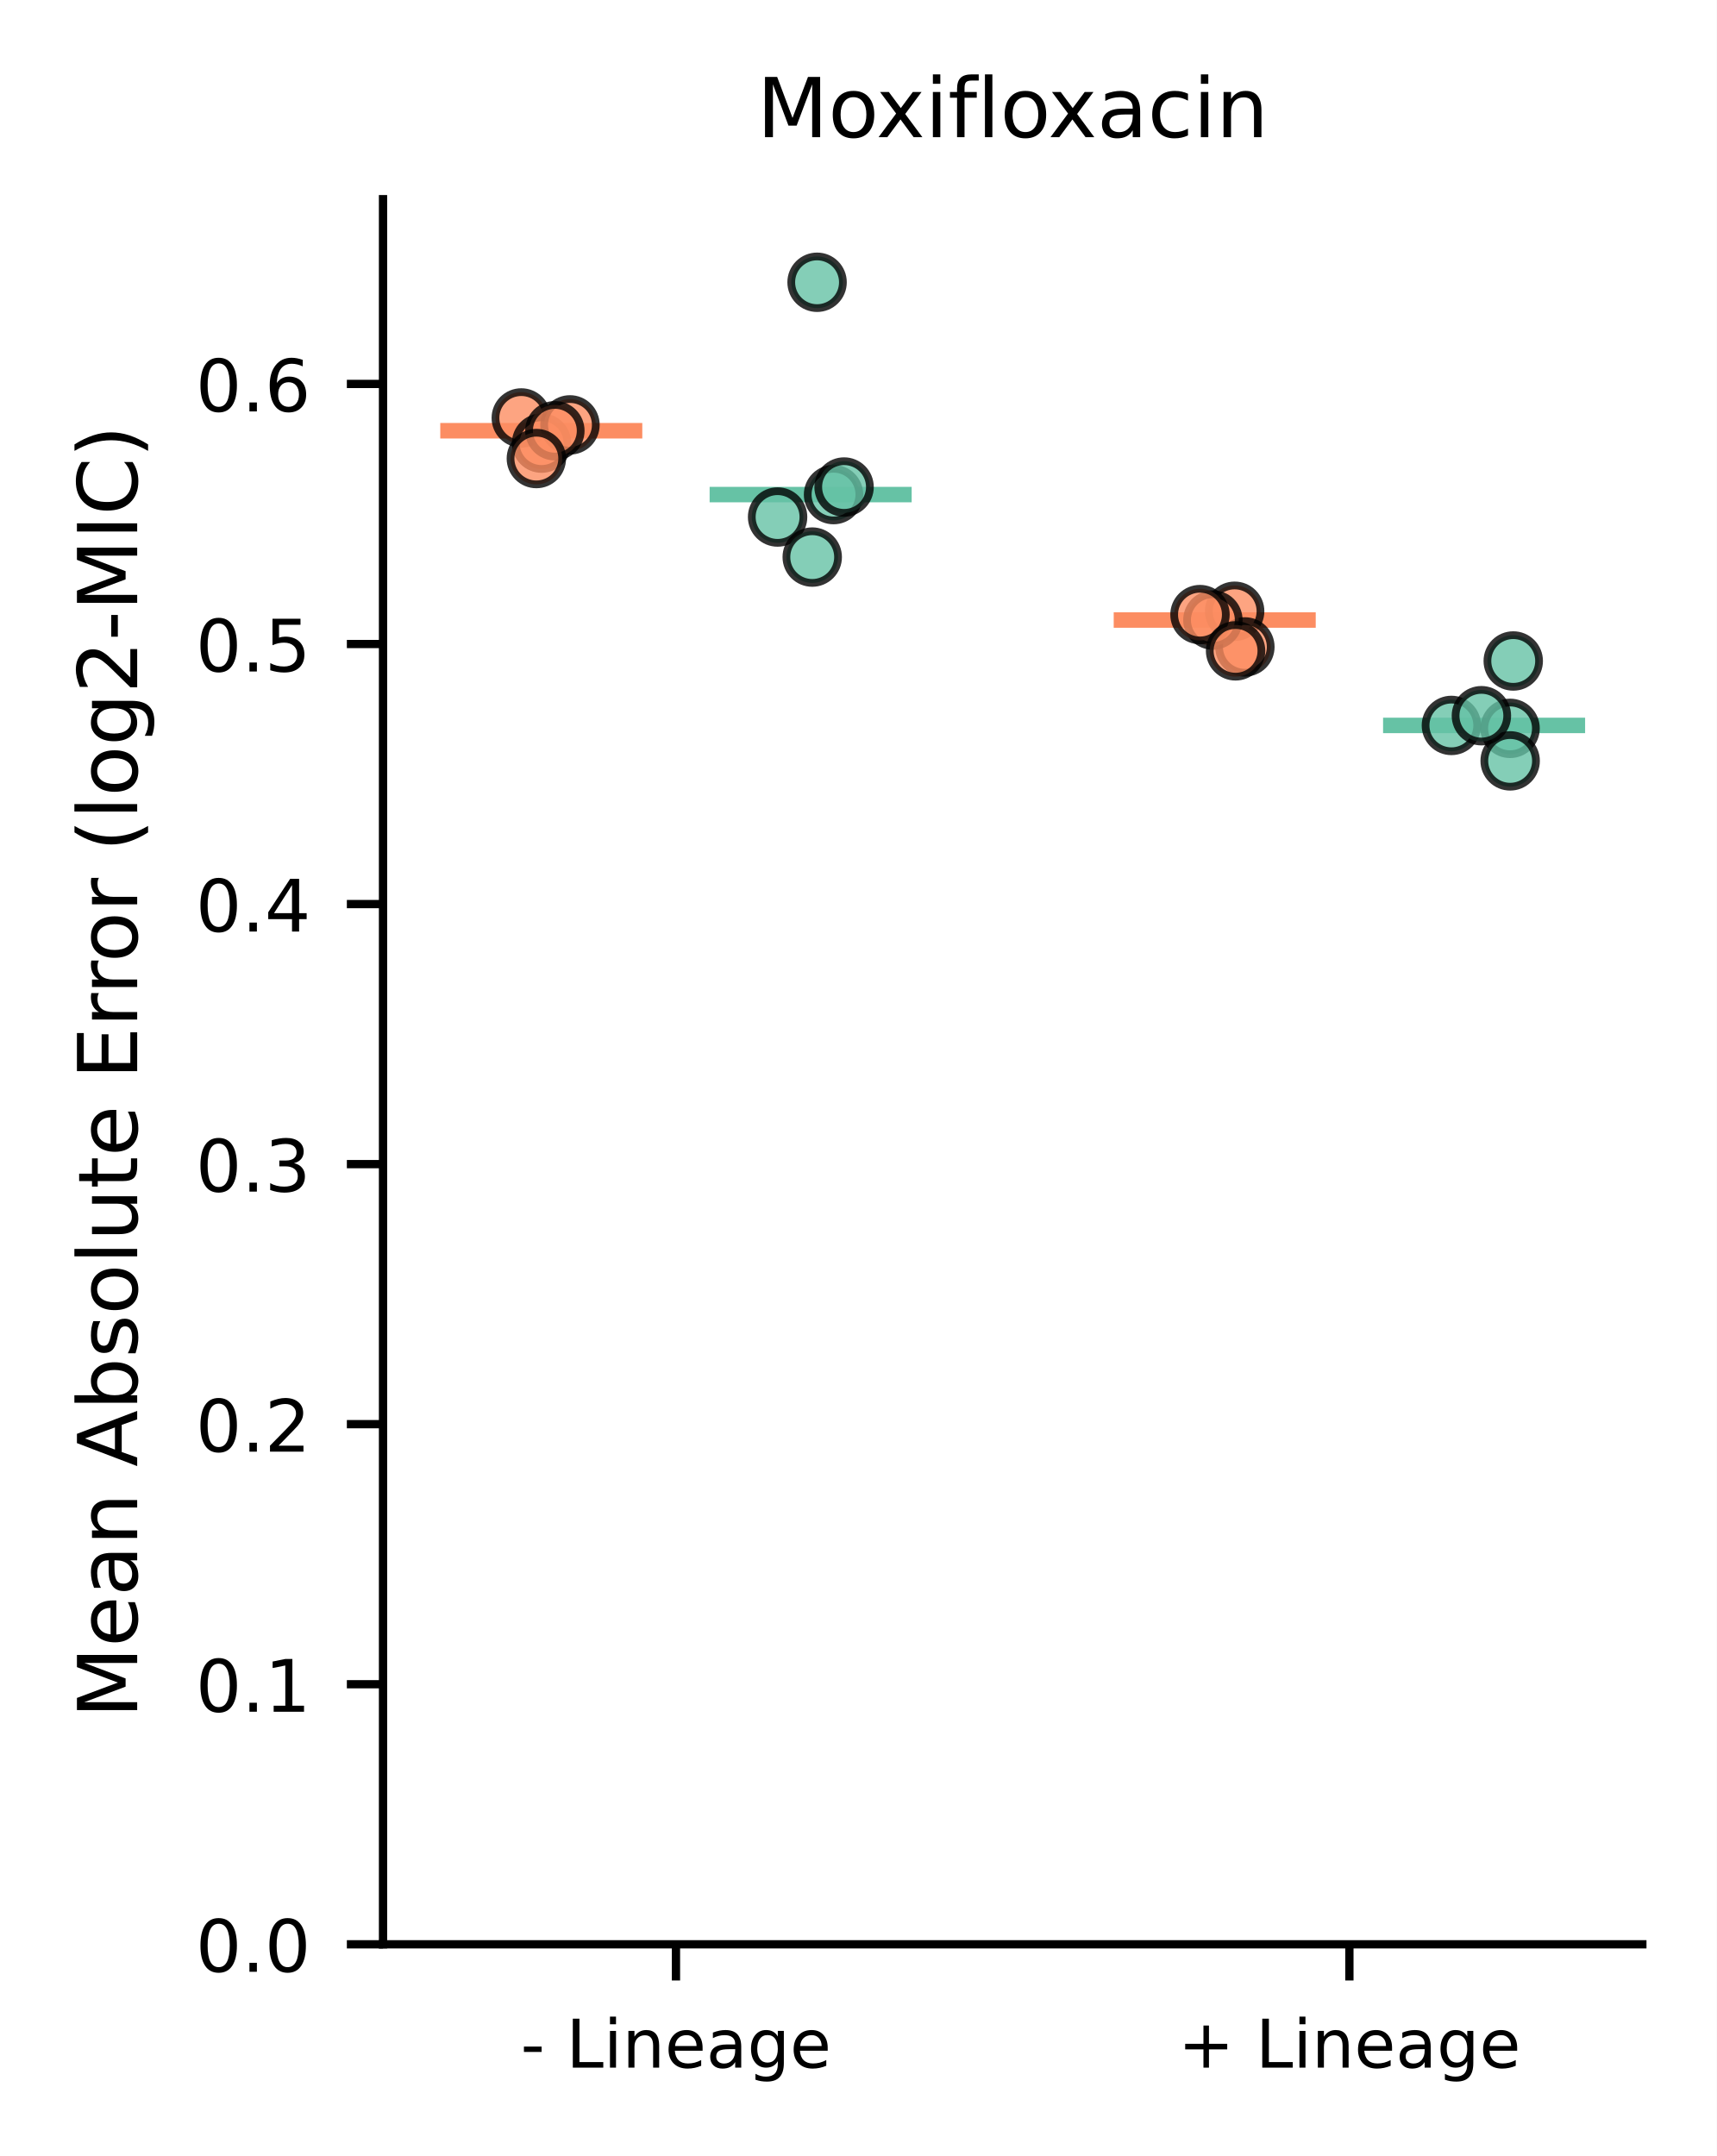
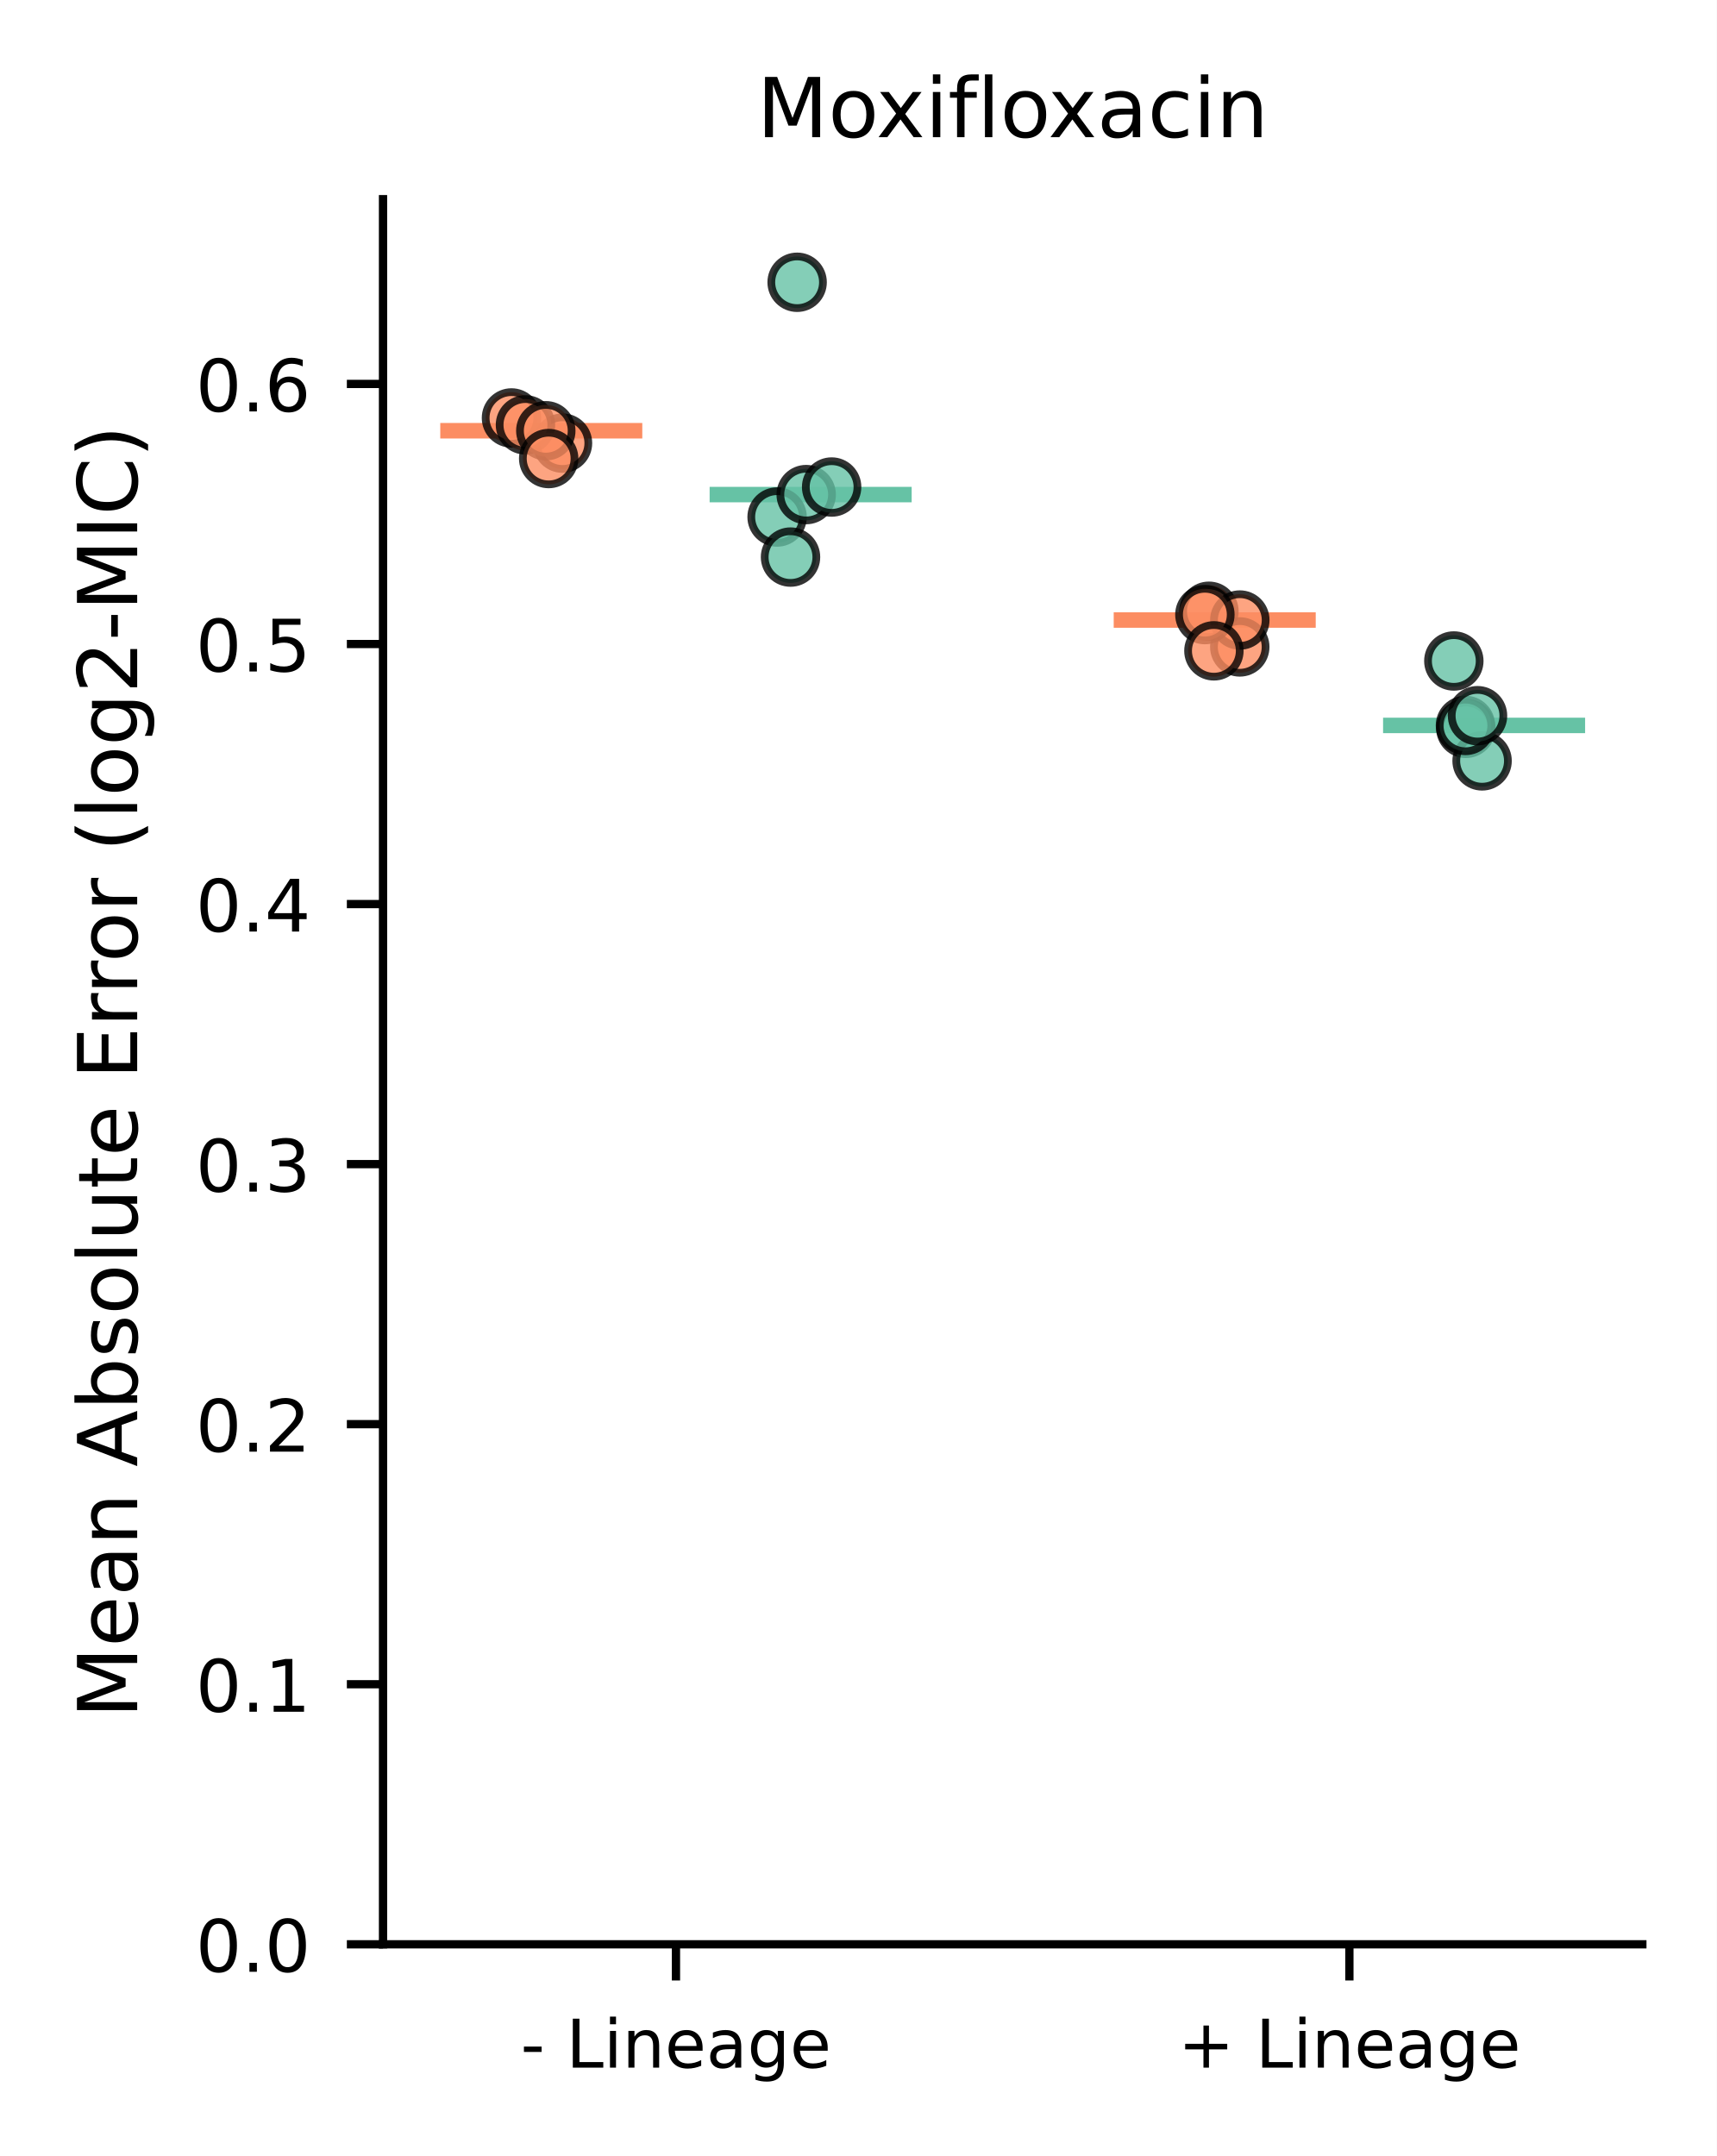
<svg xmlns="http://www.w3.org/2000/svg" xmlns:xlink="http://www.w3.org/1999/xlink" width="166.175pt" height="208.69pt" viewBox="0 0 166.175 208.69" version="1.1">
  <defs>
    <style type="text/css">*{stroke-linejoin: round; stroke-linecap: butt}</style>
  </defs>
  <g id="figure_1">
    <g id="patch_1">
      <path d="M 0 208.69  L 166.175 208.69  L 166.175 0  L 0 0  z " style="fill: #ffffff" />
    </g>
    <g id="axes_1">
      <g id="patch_2">
        <path d="M 37.075 188.199  L 158.975 188.199  L 158.975 19.279  L 37.075 19.279  z " style="fill: #ffffff" />
      </g>
      <g id="LineCollection_1">
-         <path d="M 42.616 41.694  L 62.172 41.694  " clip-path="url(#p8d56a39531)" style="fill: none; stroke: #fc8d62; stroke-width: 1.5" />
+         <path d="M 42.616 41.694  L 62.172 41.694  " clip-path="url(#p9f2af07607)" style="fill: none; stroke: #fc8d62; stroke-width: 1.5" />
      </g>
      <g id="LineCollection_2">
-         <path d="M 68.69 47.874  L 88.247 47.874  " clip-path="url(#p8d56a39531)" style="fill: none; stroke: #66c2a5; stroke-width: 1.5" />
+         <path d="M 68.69 47.874  L 88.247 47.874  " clip-path="url(#p9f2af07607)" style="fill: none; stroke: #66c2a5; stroke-width: 1.5" />
      </g>
      <g id="LineCollection_3">
-         <path d="M 107.803 60.017  L 127.359 60.017  " clip-path="url(#p8d56a39531)" style="fill: none; stroke: #fc8d62; stroke-width: 1.5" />
+         <path d="M 107.803 60.017  L 127.359 60.017  " clip-path="url(#p9f2af07607)" style="fill: none; stroke: #fc8d62; stroke-width: 1.5" />
      </g>
      <g id="LineCollection_4">
-         <path d="M 133.878 70.218  L 153.434 70.218  " clip-path="url(#p8d56a39531)" style="fill: none; stroke: #66c2a5; stroke-width: 1.5" />
+         <path d="M 133.878 70.218  L 153.434 70.218  " clip-path="url(#p9f2af07607)" style="fill: none; stroke: #66c2a5; stroke-width: 1.5" />
      </g>
      <g id="PathCollection_1">
        <defs>
-           <path id="C0_0_6cc8efa855" d="M 0 2.5  C 0.663 2.5 1.299 2.237 1.768 1.768  C 2.237 1.299 2.5 0.663 2.5 -0  C 2.5 -0.663 2.237 -1.299 1.768 -1.768  C 1.299 -2.237 0.663 -2.5 0 -2.5  C -0.663 -2.5 -1.299 -2.237 -1.768 -1.768  C -2.237 -1.299 -2.5 -0.663 -2.5 0  C -2.5 0.663 -2.237 1.299 -1.768 1.768  C -1.299 2.237 -0.663 2.5 0 2.5  z " />
+           <path id="C0_0_9cc6706399" d="M 0 2.5  C 0.663 2.5 1.299 2.237 1.768 1.768  C 2.237 1.299 2.5 0.663 2.5 -0  C 2.5 -0.663 2.237 -1.299 1.768 -1.768  C 1.299 -2.237 0.663 -2.5 0 -2.5  C -0.663 -2.5 -1.299 -2.237 -1.768 -1.768  C -2.237 -1.299 -2.5 -0.663 -2.5 0  C -2.5 0.663 -2.237 1.299 -1.768 1.768  C -1.299 2.237 -0.663 2.5 0 2.5  z " />
        </defs>
-         <g clip-path="url(#p8d56a39531)">
-           <use xlink:href="#C0_0_6cc8efa855" x="50.46" y="40.456" style="fill: #fc8d62; fill-opacity: 0.8; stroke: #000000; stroke-opacity: 0.8; stroke-width: 0.75" />
-         </g>
-         <g clip-path="url(#p8d56a39531)">
-           <use xlink:href="#C0_0_6cc8efa855" x="52.424" y="42.893" style="fill: #fc8d62; fill-opacity: 0.8; stroke: #000000; stroke-opacity: 0.8; stroke-width: 0.75" />
-         </g>
-         <g clip-path="url(#p8d56a39531)">
-           <use xlink:href="#C0_0_6cc8efa855" x="55.171" y="41.127" style="fill: #fc8d62; fill-opacity: 0.8; stroke: #000000; stroke-opacity: 0.8; stroke-width: 0.75" />
-         </g>
-         <g clip-path="url(#p8d56a39531)">
-           <use xlink:href="#C0_0_6cc8efa855" x="53.709" y="41.694" style="fill: #fc8d62; fill-opacity: 0.8; stroke: #000000; stroke-opacity: 0.8; stroke-width: 0.75" />
-         </g>
-         <g clip-path="url(#p8d56a39531)">
-           <use xlink:href="#C0_0_6cc8efa855" x="51.918" y="44.385" style="fill: #fc8d62; fill-opacity: 0.8; stroke: #000000; stroke-opacity: 0.8; stroke-width: 0.75" />
+         <g clip-path="url(#p9f2af07607)">
+           <use xlink:href="#C0_0_9cc6706399" x="49.509" y="40.456" style="fill: #fc8d62; fill-opacity: 0.8; stroke: #000000; stroke-opacity: 0.8; stroke-width: 0.75" />
+         </g>
+         <g clip-path="url(#p9f2af07607)">
+           <use xlink:href="#C0_0_9cc6706399" x="54.449" y="42.893" style="fill: #fc8d62; fill-opacity: 0.8; stroke: #000000; stroke-opacity: 0.8; stroke-width: 0.75" />
+         </g>
+         <g clip-path="url(#p9f2af07607)">
+           <use xlink:href="#C0_0_9cc6706399" x="50.863" y="41.127" style="fill: #fc8d62; fill-opacity: 0.8; stroke: #000000; stroke-opacity: 0.8; stroke-width: 0.75" />
+         </g>
+         <g clip-path="url(#p9f2af07607)">
+           <use xlink:href="#C0_0_9cc6706399" x="52.832" y="41.694" style="fill: #fc8d62; fill-opacity: 0.8; stroke: #000000; stroke-opacity: 0.8; stroke-width: 0.75" />
+         </g>
+         <g clip-path="url(#p9f2af07607)">
+           <use xlink:href="#C0_0_9cc6706399" x="53.111" y="44.385" style="fill: #fc8d62; fill-opacity: 0.8; stroke: #000000; stroke-opacity: 0.8; stroke-width: 0.75" />
        </g>
      </g>
      <g id="PathCollection_2">
        <defs>
-           <path id="C1_0_59f20abe05" d="M 0 2.5  C 0.663 2.5 1.299 2.237 1.768 1.768  C 2.237 1.299 2.5 0.663 2.5 -0  C 2.5 -0.663 2.237 -1.299 1.768 -1.768  C 1.299 -2.237 0.663 -2.5 0 -2.5  C -0.663 -2.5 -1.299 -2.237 -1.768 -1.768  C -2.237 -1.299 -2.5 -0.663 -2.5 0  C -2.5 0.663 -2.237 1.299 -1.768 1.768  C -1.299 2.237 -0.663 2.5 0 2.5  z " />
+           <path id="C1_0_e0ae528655" d="M 0 2.5  C 0.663 2.5 1.299 2.237 1.768 1.768  C 2.237 1.299 2.5 0.663 2.5 -0  C 2.5 -0.663 2.237 -1.299 1.768 -1.768  C 1.299 -2.237 0.663 -2.5 0 -2.5  C -0.663 -2.5 -1.299 -2.237 -1.768 -1.768  C -2.237 -1.299 -2.5 -0.663 -2.5 0  C -2.5 0.663 -2.237 1.299 -1.768 1.768  C -1.299 2.237 -0.663 2.5 0 2.5  z " />
        </defs>
-         <g clip-path="url(#p8d56a39531)">
-           <use xlink:href="#C1_0_59f20abe05" x="75.269" y="50.044" style="fill: #66c2a5; fill-opacity: 0.8; stroke: #000000; stroke-opacity: 0.8; stroke-width: 0.75" />
-         </g>
-         <g clip-path="url(#p8d56a39531)">
-           <use xlink:href="#C1_0_59f20abe05" x="80.684" y="47.874" style="fill: #66c2a5; fill-opacity: 0.8; stroke: #000000; stroke-opacity: 0.8; stroke-width: 0.75" />
-         </g>
-         <g clip-path="url(#p8d56a39531)">
-           <use xlink:href="#C1_0_59f20abe05" x="81.704" y="47.142" style="fill: #66c2a5; fill-opacity: 0.8; stroke: #000000; stroke-opacity: 0.8; stroke-width: 0.75" />
-         </g>
-         <g clip-path="url(#p8d56a39531)">
-           <use xlink:href="#C1_0_59f20abe05" x="78.622" y="53.923" style="fill: #66c2a5; fill-opacity: 0.8; stroke: #000000; stroke-opacity: 0.8; stroke-width: 0.75" />
-         </g>
-         <g clip-path="url(#p8d56a39531)">
-           <use xlink:href="#C1_0_59f20abe05" x="79.091" y="27.323" style="fill: #66c2a5; fill-opacity: 0.8; stroke: #000000; stroke-opacity: 0.8; stroke-width: 0.75" />
+         <g clip-path="url(#p9f2af07607)">
+           <use xlink:href="#C1_0_e0ae528655" x="75.221" y="50.044" style="fill: #66c2a5; fill-opacity: 0.8; stroke: #000000; stroke-opacity: 0.8; stroke-width: 0.75" />
+         </g>
+         <g clip-path="url(#p9f2af07607)">
+           <use xlink:href="#C1_0_e0ae528655" x="78.037" y="47.874" style="fill: #66c2a5; fill-opacity: 0.8; stroke: #000000; stroke-opacity: 0.8; stroke-width: 0.75" />
+         </g>
+         <g clip-path="url(#p9f2af07607)">
+           <use xlink:href="#C1_0_e0ae528655" x="80.5" y="47.142" style="fill: #66c2a5; fill-opacity: 0.8; stroke: #000000; stroke-opacity: 0.8; stroke-width: 0.75" />
+         </g>
+         <g clip-path="url(#p9f2af07607)">
+           <use xlink:href="#C1_0_e0ae528655" x="76.52" y="53.923" style="fill: #66c2a5; fill-opacity: 0.8; stroke: #000000; stroke-opacity: 0.8; stroke-width: 0.75" />
+         </g>
+         <g clip-path="url(#p9f2af07607)">
+           <use xlink:href="#C1_0_e0ae528655" x="77.16" y="27.323" style="fill: #66c2a5; fill-opacity: 0.8; stroke: #000000; stroke-opacity: 0.8; stroke-width: 0.75" />
        </g>
      </g>
      <g id="PathCollection_3">
        <defs>
-           <path id="C2_0_8b2e8b2662" d="M 0 2.5  C 0.663 2.5 1.299 2.237 1.768 1.768  C 2.237 1.299 2.5 0.663 2.5 -0  C 2.5 -0.663 2.237 -1.299 1.768 -1.768  C 1.299 -2.237 0.663 -2.5 0 -2.5  C -0.663 -2.5 -1.299 -2.237 -1.768 -1.768  C -2.237 -1.299 -2.5 -0.663 -2.5 0  C -2.5 0.663 -2.237 1.299 -1.768 1.768  C -1.299 2.237 -0.663 2.5 0 2.5  z " />
+           <path id="C2_0_b358d469ac" d="M 0 2.5  C 0.663 2.5 1.299 2.237 1.768 1.768  C 2.237 1.299 2.5 0.663 2.5 -0  C 2.5 -0.663 2.237 -1.299 1.768 -1.768  C 1.299 -2.237 0.663 -2.5 0 -2.5  C -0.663 -2.5 -1.299 -2.237 -1.768 -1.768  C -2.237 -1.299 -2.5 -0.663 -2.5 0  C -2.5 0.663 -2.237 1.299 -1.768 1.768  C -1.299 2.237 -0.663 2.5 0 2.5  z " />
        </defs>
-         <g clip-path="url(#p8d56a39531)">
-           <use xlink:href="#C2_0_8b2e8b2662" x="119.511" y="59.167" style="fill: #fc8d62; fill-opacity: 0.8; stroke: #000000; stroke-opacity: 0.8; stroke-width: 0.75" />
-         </g>
-         <g clip-path="url(#p8d56a39531)">
-           <use xlink:href="#C2_0_8b2e8b2662" x="120.501" y="62.619" style="fill: #fc8d62; fill-opacity: 0.8; stroke: #000000; stroke-opacity: 0.8; stroke-width: 0.75" />
-         </g>
-         <g clip-path="url(#p8d56a39531)">
-           <use xlink:href="#C2_0_8b2e8b2662" x="117.404" y="60.017" style="fill: #fc8d62; fill-opacity: 0.8; stroke: #000000; stroke-opacity: 0.8; stroke-width: 0.75" />
-         </g>
-         <g clip-path="url(#p8d56a39531)">
-           <use xlink:href="#C2_0_8b2e8b2662" x="116.156" y="59.49" style="fill: #fc8d62; fill-opacity: 0.8; stroke: #000000; stroke-opacity: 0.8; stroke-width: 0.75" />
-         </g>
-         <g clip-path="url(#p8d56a39531)">
-           <use xlink:href="#C2_0_8b2e8b2662" x="119.6" y="62.999" style="fill: #fc8d62; fill-opacity: 0.8; stroke: #000000; stroke-opacity: 0.8; stroke-width: 0.75" />
+         <g clip-path="url(#p9f2af07607)">
+           <use xlink:href="#C2_0_b358d469ac" x="117.02" y="59.167" style="fill: #fc8d62; fill-opacity: 0.8; stroke: #000000; stroke-opacity: 0.8; stroke-width: 0.75" />
+         </g>
+         <g clip-path="url(#p9f2af07607)">
+           <use xlink:href="#C2_0_b358d469ac" x="120.006" y="62.619" style="fill: #fc8d62; fill-opacity: 0.8; stroke: #000000; stroke-opacity: 0.8; stroke-width: 0.75" />
+         </g>
+         <g clip-path="url(#p9f2af07607)">
+           <use xlink:href="#C2_0_b358d469ac" x="120.011" y="60.017" style="fill: #fc8d62; fill-opacity: 0.8; stroke: #000000; stroke-opacity: 0.8; stroke-width: 0.75" />
+         </g>
+         <g clip-path="url(#p9f2af07607)">
+           <use xlink:href="#C2_0_b358d469ac" x="116.629" y="59.49" style="fill: #fc8d62; fill-opacity: 0.8; stroke: #000000; stroke-opacity: 0.8; stroke-width: 0.75" />
+         </g>
+         <g clip-path="url(#p9f2af07607)">
+           <use xlink:href="#C2_0_b358d469ac" x="117.503" y="62.999" style="fill: #fc8d62; fill-opacity: 0.8; stroke: #000000; stroke-opacity: 0.8; stroke-width: 0.75" />
        </g>
      </g>
      <g id="PathCollection_4">
        <defs>
-           <path id="C3_0_88e634ecac" d="M 0 2.5  C 0.663 2.5 1.299 2.237 1.768 1.768  C 2.237 1.299 2.5 0.663 2.5 -0  C 2.5 -0.663 2.237 -1.299 1.768 -1.768  C 1.299 -2.237 0.663 -2.5 0 -2.5  C -0.663 -2.5 -1.299 -2.237 -1.768 -1.768  C -2.237 -1.299 -2.5 -0.663 -2.5 0  C -2.5 0.663 -2.237 1.299 -1.768 1.768  C -1.299 2.237 -0.663 2.5 0 2.5  z " />
+           <path id="C3_0_7bcd96c075" d="M 0 2.5  C 0.663 2.5 1.299 2.237 1.768 1.768  C 2.237 1.299 2.5 0.663 2.5 -0  C 2.5 -0.663 2.237 -1.299 1.768 -1.768  C 1.299 -2.237 0.663 -2.5 0 -2.5  C -0.663 -2.5 -1.299 -2.237 -1.768 -1.768  C -2.237 -1.299 -2.5 -0.663 -2.5 0  C -2.5 0.663 -2.237 1.299 -1.768 1.768  C -1.299 2.237 -0.663 2.5 0 2.5  z " />
        </defs>
-         <g clip-path="url(#p8d56a39531)">
-           <use xlink:href="#C3_0_88e634ecac" x="146.171" y="70.502" style="fill: #66c2a5; fill-opacity: 0.8; stroke: #000000; stroke-opacity: 0.8; stroke-width: 0.75" />
-         </g>
-         <g clip-path="url(#p8d56a39531)">
-           <use xlink:href="#C3_0_88e634ecac" x="146.179" y="73.649" style="fill: #66c2a5; fill-opacity: 0.8; stroke: #000000; stroke-opacity: 0.8; stroke-width: 0.75" />
-         </g>
-         <g clip-path="url(#p8d56a39531)">
-           <use xlink:href="#C3_0_88e634ecac" x="146.478" y="63.98" style="fill: #66c2a5; fill-opacity: 0.8; stroke: #000000; stroke-opacity: 0.8; stroke-width: 0.75" />
-         </g>
-         <g clip-path="url(#p8d56a39531)">
-           <use xlink:href="#C3_0_88e634ecac" x="140.491" y="70.218" style="fill: #66c2a5; fill-opacity: 0.8; stroke: #000000; stroke-opacity: 0.8; stroke-width: 0.75" />
-         </g>
-         <g clip-path="url(#p8d56a39531)">
-           <use xlink:href="#C3_0_88e634ecac" x="143.395" y="69.277" style="fill: #66c2a5; fill-opacity: 0.8; stroke: #000000; stroke-opacity: 0.8; stroke-width: 0.75" />
+         <g clip-path="url(#p9f2af07607)">
+           <use xlink:href="#C3_0_7bcd96c075" x="141.889" y="70.502" style="fill: #66c2a5; fill-opacity: 0.8; stroke: #000000; stroke-opacity: 0.8; stroke-width: 0.75" />
+         </g>
+         <g clip-path="url(#p9f2af07607)">
+           <use xlink:href="#C3_0_7bcd96c075" x="143.462" y="73.649" style="fill: #66c2a5; fill-opacity: 0.8; stroke: #000000; stroke-opacity: 0.8; stroke-width: 0.75" />
+         </g>
+         <g clip-path="url(#p9f2af07607)">
+           <use xlink:href="#C3_0_7bcd96c075" x="140.727" y="63.98" style="fill: #66c2a5; fill-opacity: 0.8; stroke: #000000; stroke-opacity: 0.8; stroke-width: 0.75" />
+         </g>
+         <g clip-path="url(#p9f2af07607)">
+           <use xlink:href="#C3_0_7bcd96c075" x="141.852" y="70.218" style="fill: #66c2a5; fill-opacity: 0.8; stroke: #000000; stroke-opacity: 0.8; stroke-width: 0.75" />
+         </g>
+         <g clip-path="url(#p9f2af07607)">
+           <use xlink:href="#C3_0_7bcd96c075" x="143.02" y="69.277" style="fill: #66c2a5; fill-opacity: 0.8; stroke: #000000; stroke-opacity: 0.8; stroke-width: 0.75" />
        </g>
      </g>
      <g id="line2d_1" />
      <g id="line2d_2" />
      <g id="matplotlib.axis_1">
        <g id="xtick_1">
          <g id="line2d_3">
            <defs>
-               <path id="m97fc1a43ac" d="M 0 0  L 0 3.5  " style="stroke: #000000; stroke-width: 0.8" />
+               <path id="m8ac93e56d4" d="M 0 0  L 0 3.5  " style="stroke: #000000; stroke-width: 0.8" />
            </defs>
            <g>
-               <use xlink:href="#m97fc1a43ac" x="65.431" y="188.199" style="stroke: #000000; stroke-width: 0.8" />
+               <use xlink:href="#m8ac93e56d4" x="65.431" y="188.199" style="stroke: #000000; stroke-width: 0.8" />
            </g>
          </g>
          <g id="text_1">
            <g transform="translate(50.39782 200.1377) scale(0.065 -0.065)">
              <defs>
                <path id="DejaVuSans-2d" d="M 313 2009  L 1997 2009  L 1997 1497  L 313 1497  L 313 2009  z " transform="scale(0.015625)" />
                <path id="DejaVuSans-20" transform="scale(0.015625)" />
                <path id="DejaVuSans-4c" d="M 628 4666  L 1259 4666  L 1259 531  L 3531 531  L 3531 0  L 628 0  L 628 4666  z " transform="scale(0.015625)" />
                <path id="DejaVuSans-69" d="M 603 3500  L 1178 3500  L 1178 0  L 603 0  L 603 3500  z M 603 4863  L 1178 4863  L 1178 4134  L 603 4134  L 603 4863  z " transform="scale(0.015625)" />
                <path id="DejaVuSans-6e" d="M 3513 2113  L 3513 0  L 2938 0  L 2938 2094  Q 2938 2591 2744 2837  Q 2550 3084 2163 3084  Q 1697 3084 1428 2787  Q 1159 2491 1159 1978  L 1159 0  L 581 0  L 581 3500  L 1159 3500  L 1159 2956  Q 1366 3272 1645 3428  Q 1925 3584 2291 3584  Q 2894 3584 3203 3211  Q 3513 2838 3513 2113  z " transform="scale(0.015625)" />
                <path id="DejaVuSans-65" d="M 3597 1894  L 3597 1613  L 953 1613  Q 991 1019 1311 708  Q 1631 397 2203 397  Q 2534 397 2845 478  Q 3156 559 3463 722  L 3463 178  Q 3153 47 2828 -22  Q 2503 -91 2169 -91  Q 1331 -91 842 396  Q 353 884 353 1716  Q 353 2575 817 3079  Q 1281 3584 2069 3584  Q 2775 3584 3186 3129  Q 3597 2675 3597 1894  z M 3022 2063  Q 3016 2534 2758 2815  Q 2500 3097 2075 3097  Q 1594 3097 1305 2825  Q 1016 2553 972 2059  L 3022 2063  z " transform="scale(0.015625)" />
                <path id="DejaVuSans-61" d="M 2194 1759  Q 1497 1759 1228 1600  Q 959 1441 959 1056  Q 959 750 1161 570  Q 1363 391 1709 391  Q 2188 391 2477 730  Q 2766 1069 2766 1631  L 2766 1759  L 2194 1759  z M 3341 1997  L 3341 0  L 2766 0  L 2766 531  Q 2569 213 2275 61  Q 1981 -91 1556 -91  Q 1019 -91 701 211  Q 384 513 384 1019  Q 384 1609 779 1909  Q 1175 2209 1959 2209  L 2766 2209  L 2766 2266  Q 2766 2663 2505 2880  Q 2244 3097 1772 3097  Q 1472 3097 1187 3025  Q 903 2953 641 2809  L 641 3341  Q 956 3463 1253 3523  Q 1550 3584 1831 3584  Q 2591 3584 2966 3190  Q 3341 2797 3341 1997  z " transform="scale(0.015625)" />
                <path id="DejaVuSans-67" d="M 2906 1791  Q 2906 2416 2648 2759  Q 2391 3103 1925 3103  Q 1463 3103 1205 2759  Q 947 2416 947 1791  Q 947 1169 1205 825  Q 1463 481 1925 481  Q 2391 481 2648 825  Q 2906 1169 2906 1791  z M 3481 434  Q 3481 -459 3084 -895  Q 2688 -1331 1869 -1331  Q 1566 -1331 1297 -1286  Q 1028 -1241 775 -1147  L 775 -588  Q 1028 -725 1275 -790  Q 1522 -856 1778 -856  Q 2344 -856 2625 -561  Q 2906 -266 2906 331  L 2906 616  Q 2728 306 2450 153  Q 2172 0 1784 0  Q 1141 0 747 490  Q 353 981 353 1791  Q 353 2603 747 3093  Q 1141 3584 1784 3584  Q 2172 3584 2450 3431  Q 2728 3278 2906 2969  L 2906 3500  L 3481 3500  L 3481 434  z " transform="scale(0.015625)" />
              </defs>
              <use xlink:href="#DejaVuSans-2d" />
              <use xlink:href="#DejaVuSans-20" x="36.084" />
              <use xlink:href="#DejaVuSans-4c" x="67.871" />
              <use xlink:href="#DejaVuSans-69" x="123.584" />
              <use xlink:href="#DejaVuSans-6e" x="151.367" />
              <use xlink:href="#DejaVuSans-65" x="214.746" />
              <use xlink:href="#DejaVuSans-61" x="276.27" />
              <use xlink:href="#DejaVuSans-67" x="337.549" />
              <use xlink:href="#DejaVuSans-65" x="401.025" />
            </g>
          </g>
        </g>
        <g id="xtick_2">
          <g id="line2d_4">
            <g>
-               <use xlink:href="#m97fc1a43ac" x="130.618" y="188.199" style="stroke: #000000; stroke-width: 0.8" />
+               <use xlink:href="#m8ac93e56d4" x="130.618" y="188.199" style="stroke: #000000; stroke-width: 0.8" />
            </g>
          </g>
          <g id="text_2">
            <g transform="translate(114.0341 200.1377) scale(0.065 -0.065)">
              <defs>
                <path id="DejaVuSans-2b" d="M 2944 4013  L 2944 2272  L 4684 2272  L 4684 1741  L 2944 1741  L 2944 0  L 2419 0  L 2419 1741  L 678 1741  L 678 2272  L 2419 2272  L 2419 4013  L 2944 4013  z " transform="scale(0.015625)" />
              </defs>
              <use xlink:href="#DejaVuSans-2b" />
              <use xlink:href="#DejaVuSans-20" x="83.789" />
              <use xlink:href="#DejaVuSans-4c" x="115.576" />
              <use xlink:href="#DejaVuSans-69" x="171.289" />
              <use xlink:href="#DejaVuSans-6e" x="199.072" />
              <use xlink:href="#DejaVuSans-65" x="262.451" />
              <use xlink:href="#DejaVuSans-61" x="323.975" />
              <use xlink:href="#DejaVuSans-67" x="385.254" />
              <use xlink:href="#DejaVuSans-65" x="448.73" />
            </g>
          </g>
        </g>
      </g>
      <g id="matplotlib.axis_2">
        <g id="ytick_1">
          <g id="line2d_5">
            <defs>
-               <path id="mbf1682a129" d="M 0 0  L -3.5 0  " style="stroke: #000000; stroke-width: 0.8" />
+               <path id="mb3f632d990" d="M 0 0  L -3.5 0  " style="stroke: #000000; stroke-width: 0.8" />
            </defs>
            <g>
-               <use xlink:href="#mbf1682a129" x="37.075" y="188.199" style="stroke: #000000; stroke-width: 0.8" />
+               <use xlink:href="#mb3f632d990" x="37.075" y="188.199" style="stroke: #000000; stroke-width: 0.8" />
            </g>
          </g>
          <g id="text_3">
            <g transform="translate(18.9425 190.8582) scale(0.07 -0.07)">
              <defs>
                <path id="DejaVuSans-30" d="M 2034 4250  Q 1547 4250 1301 3770  Q 1056 3291 1056 2328  Q 1056 1369 1301 889  Q 1547 409 2034 409  Q 2525 409 2770 889  Q 3016 1369 3016 2328  Q 3016 3291 2770 3770  Q 2525 4250 2034 4250  z M 2034 4750  Q 2819 4750 3233 4129  Q 3647 3509 3647 2328  Q 3647 1150 3233 529  Q 2819 -91 2034 -91  Q 1250 -91 836 529  Q 422 1150 422 2328  Q 422 3509 836 4129  Q 1250 4750 2034 4750  z " transform="scale(0.015625)" />
                <path id="DejaVuSans-2e" d="M 684 794  L 1344 794  L 1344 0  L 684 0  L 684 794  z " transform="scale(0.015625)" />
              </defs>
              <use xlink:href="#DejaVuSans-30" />
              <use xlink:href="#DejaVuSans-2e" x="63.623" />
              <use xlink:href="#DejaVuSans-30" x="95.41" />
            </g>
          </g>
        </g>
        <g id="ytick_2">
          <g id="line2d_6">
            <g>
-               <use xlink:href="#mbf1682a129" x="37.075" y="163.026" style="stroke: #000000; stroke-width: 0.8" />
+               <use xlink:href="#mb3f632d990" x="37.075" y="163.026" style="stroke: #000000; stroke-width: 0.8" />
            </g>
          </g>
          <g id="text_4">
            <g transform="translate(18.9425 165.686) scale(0.07 -0.07)">
              <defs>
                <path id="DejaVuSans-31" d="M 794 531  L 1825 531  L 1825 4091  L 703 3866  L 703 4441  L 1819 4666  L 2450 4666  L 2450 531  L 3481 531  L 3481 0  L 794 0  L 794 531  z " transform="scale(0.015625)" />
              </defs>
              <use xlink:href="#DejaVuSans-30" />
              <use xlink:href="#DejaVuSans-2e" x="63.623" />
              <use xlink:href="#DejaVuSans-31" x="95.41" />
            </g>
          </g>
        </g>
        <g id="ytick_3">
          <g id="line2d_7">
            <g>
-               <use xlink:href="#mbf1682a129" x="37.075" y="137.854" style="stroke: #000000; stroke-width: 0.8" />
+               <use xlink:href="#mb3f632d990" x="37.075" y="137.854" style="stroke: #000000; stroke-width: 0.8" />
            </g>
          </g>
          <g id="text_5">
            <g transform="translate(18.9425 140.5137) scale(0.07 -0.07)">
              <defs>
                <path id="DejaVuSans-32" d="M 1228 531  L 3431 531  L 3431 0  L 469 0  L 469 531  Q 828 903 1448 1529  Q 2069 2156 2228 2338  Q 2531 2678 2651 2914  Q 2772 3150 2772 3378  Q 2772 3750 2511 3984  Q 2250 4219 1831 4219  Q 1534 4219 1204 4116  Q 875 4013 500 3803  L 500 4441  Q 881 4594 1212 4672  Q 1544 4750 1819 4750  Q 2544 4750 2975 4387  Q 3406 4025 3406 3419  Q 3406 3131 3298 2873  Q 3191 2616 2906 2266  Q 2828 2175 2409 1742  Q 1991 1309 1228 531  z " transform="scale(0.015625)" />
              </defs>
              <use xlink:href="#DejaVuSans-30" />
              <use xlink:href="#DejaVuSans-2e" x="63.623" />
              <use xlink:href="#DejaVuSans-32" x="95.41" />
            </g>
          </g>
        </g>
        <g id="ytick_4">
          <g id="line2d_8">
            <g>
-               <use xlink:href="#mbf1682a129" x="37.075" y="112.682" style="stroke: #000000; stroke-width: 0.8" />
+               <use xlink:href="#mb3f632d990" x="37.075" y="112.682" style="stroke: #000000; stroke-width: 0.8" />
            </g>
          </g>
          <g id="text_6">
            <g transform="translate(18.9425 115.3415) scale(0.07 -0.07)">
              <defs>
                <path id="DejaVuSans-33" d="M 2597 2516  Q 3050 2419 3304 2112  Q 3559 1806 3559 1356  Q 3559 666 3084 287  Q 2609 -91 1734 -91  Q 1441 -91 1130 -33  Q 819 25 488 141  L 488 750  Q 750 597 1062 519  Q 1375 441 1716 441  Q 2309 441 2620 675  Q 2931 909 2931 1356  Q 2931 1769 2642 2001  Q 2353 2234 1838 2234  L 1294 2234  L 1294 2753  L 1863 2753  Q 2328 2753 2575 2939  Q 2822 3125 2822 3475  Q 2822 3834 2567 4026  Q 2313 4219 1838 4219  Q 1578 4219 1281 4162  Q 984 4106 628 3988  L 628 4550  Q 988 4650 1302 4700  Q 1616 4750 1894 4750  Q 2613 4750 3031 4423  Q 3450 4097 3450 3541  Q 3450 3153 3228 2886  Q 3006 2619 2597 2516  z " transform="scale(0.015625)" />
              </defs>
              <use xlink:href="#DejaVuSans-30" />
              <use xlink:href="#DejaVuSans-2e" x="63.623" />
              <use xlink:href="#DejaVuSans-33" x="95.41" />
            </g>
          </g>
        </g>
        <g id="ytick_5">
          <g id="line2d_9">
            <g>
-               <use xlink:href="#mbf1682a129" x="37.075" y="87.51" style="stroke: #000000; stroke-width: 0.8" />
+               <use xlink:href="#mb3f632d990" x="37.075" y="87.51" style="stroke: #000000; stroke-width: 0.8" />
            </g>
          </g>
          <g id="text_7">
            <g transform="translate(18.9425 90.1692) scale(0.07 -0.07)">
              <defs>
                <path id="DejaVuSans-34" d="M 2419 4116  L 825 1625  L 2419 1625  L 2419 4116  z M 2253 4666  L 3047 4666  L 3047 1625  L 3713 1625  L 3713 1100  L 3047 1100  L 3047 0  L 2419 0  L 2419 1100  L 313 1100  L 313 1709  L 2253 4666  z " transform="scale(0.015625)" />
              </defs>
              <use xlink:href="#DejaVuSans-30" />
              <use xlink:href="#DejaVuSans-2e" x="63.623" />
              <use xlink:href="#DejaVuSans-34" x="95.41" />
            </g>
          </g>
        </g>
        <g id="ytick_6">
          <g id="line2d_10">
            <g>
-               <use xlink:href="#mbf1682a129" x="37.075" y="62.337" style="stroke: #000000; stroke-width: 0.8" />
+               <use xlink:href="#mb3f632d990" x="37.075" y="62.337" style="stroke: #000000; stroke-width: 0.8" />
            </g>
          </g>
          <g id="text_8">
            <g transform="translate(18.9425 64.99695) scale(0.07 -0.07)">
              <defs>
                <path id="DejaVuSans-35" d="M 691 4666  L 3169 4666  L 3169 4134  L 1269 4134  L 1269 2991  Q 1406 3038 1543 3061  Q 1681 3084 1819 3084  Q 2600 3084 3056 2656  Q 3513 2228 3513 1497  Q 3513 744 3044 326  Q 2575 -91 1722 -91  Q 1428 -91 1123 -41  Q 819 9 494 109  L 494 744  Q 775 591 1075 516  Q 1375 441 1709 441  Q 2250 441 2565 725  Q 2881 1009 2881 1497  Q 2881 1984 2565 2268  Q 2250 2553 1709 2553  Q 1456 2553 1204 2497  Q 953 2441 691 2322  L 691 4666  z " transform="scale(0.015625)" />
              </defs>
              <use xlink:href="#DejaVuSans-30" />
              <use xlink:href="#DejaVuSans-2e" x="63.623" />
              <use xlink:href="#DejaVuSans-35" x="95.41" />
            </g>
          </g>
        </g>
        <g id="ytick_7">
          <g id="line2d_11">
            <g>
-               <use xlink:href="#mbf1682a129" x="37.075" y="37.165" style="stroke: #000000; stroke-width: 0.8" />
+               <use xlink:href="#mb3f632d990" x="37.075" y="37.165" style="stroke: #000000; stroke-width: 0.8" />
            </g>
          </g>
          <g id="text_9">
            <g transform="translate(18.9425 39.8247) scale(0.07 -0.07)">
              <defs>
                <path id="DejaVuSans-36" d="M 2113 2584  Q 1688 2584 1439 2293  Q 1191 2003 1191 1497  Q 1191 994 1439 701  Q 1688 409 2113 409  Q 2538 409 2786 701  Q 3034 994 3034 1497  Q 3034 2003 2786 2293  Q 2538 2584 2113 2584  z M 3366 4563  L 3366 3988  Q 3128 4100 2886 4159  Q 2644 4219 2406 4219  Q 1781 4219 1451 3797  Q 1122 3375 1075 2522  Q 1259 2794 1537 2939  Q 1816 3084 2150 3084  Q 2853 3084 3261 2657  Q 3669 2231 3669 1497  Q 3669 778 3244 343  Q 2819 -91 2113 -91  Q 1303 -91 875 529  Q 447 1150 447 2328  Q 447 3434 972 4092  Q 1497 4750 2381 4750  Q 2619 4750 2861 4703  Q 3103 4656 3366 4563  z " transform="scale(0.015625)" />
              </defs>
              <use xlink:href="#DejaVuSans-30" />
              <use xlink:href="#DejaVuSans-2e" x="63.623" />
              <use xlink:href="#DejaVuSans-36" x="95.41" />
            </g>
          </g>
        </g>
        <g id="text_10">
          <g transform="translate(13.27875 166.3137) rotate(-90) scale(0.08 -0.08)">
            <defs>
              <path id="DejaVuSans-4d" d="M 628 4666  L 1569 4666  L 2759 1491  L 3956 4666  L 4897 4666  L 4897 0  L 4281 0  L 4281 4097  L 3078 897  L 2444 897  L 1241 4097  L 1241 0  L 628 0  L 628 4666  z " transform="scale(0.015625)" />
              <path id="DejaVuSans-41" d="M 2188 4044  L 1331 1722  L 3047 1722  L 2188 4044  z M 1831 4666  L 2547 4666  L 4325 0  L 3669 0  L 3244 1197  L 1141 1197  L 716 0  L 50 0  L 1831 4666  z " transform="scale(0.015625)" />
              <path id="DejaVuSans-62" d="M 3116 1747  Q 3116 2381 2855 2742  Q 2594 3103 2138 3103  Q 1681 3103 1420 2742  Q 1159 2381 1159 1747  Q 1159 1113 1420 752  Q 1681 391 2138 391  Q 2594 391 2855 752  Q 3116 1113 3116 1747  z M 1159 2969  Q 1341 3281 1617 3432  Q 1894 3584 2278 3584  Q 2916 3584 3314 3078  Q 3713 2572 3713 1747  Q 3713 922 3314 415  Q 2916 -91 2278 -91  Q 1894 -91 1617 61  Q 1341 213 1159 525  L 1159 0  L 581 0  L 581 4863  L 1159 4863  L 1159 2969  z " transform="scale(0.015625)" />
              <path id="DejaVuSans-73" d="M 2834 3397  L 2834 2853  Q 2591 2978 2328 3040  Q 2066 3103 1784 3103  Q 1356 3103 1142 2972  Q 928 2841 928 2578  Q 928 2378 1081 2264  Q 1234 2150 1697 2047  L 1894 2003  Q 2506 1872 2764 1633  Q 3022 1394 3022 966  Q 3022 478 2636 193  Q 2250 -91 1575 -91  Q 1294 -91 989 -36  Q 684 19 347 128  L 347 722  Q 666 556 975 473  Q 1284 391 1588 391  Q 1994 391 2212 530  Q 2431 669 2431 922  Q 2431 1156 2273 1281  Q 2116 1406 1581 1522  L 1381 1569  Q 847 1681 609 1914  Q 372 2147 372 2553  Q 372 3047 722 3315  Q 1072 3584 1716 3584  Q 2034 3584 2315 3537  Q 2597 3491 2834 3397  z " transform="scale(0.015625)" />
              <path id="DejaVuSans-6f" d="M 1959 3097  Q 1497 3097 1228 2736  Q 959 2375 959 1747  Q 959 1119 1226 758  Q 1494 397 1959 397  Q 2419 397 2687 759  Q 2956 1122 2956 1747  Q 2956 2369 2687 2733  Q 2419 3097 1959 3097  z M 1959 3584  Q 2709 3584 3137 3096  Q 3566 2609 3566 1747  Q 3566 888 3137 398  Q 2709 -91 1959 -91  Q 1206 -91 779 398  Q 353 888 353 1747  Q 353 2609 779 3096  Q 1206 3584 1959 3584  z " transform="scale(0.015625)" />
              <path id="DejaVuSans-6c" d="M 603 4863  L 1178 4863  L 1178 0  L 603 0  L 603 4863  z " transform="scale(0.015625)" />
              <path id="DejaVuSans-75" d="M 544 1381  L 544 3500  L 1119 3500  L 1119 1403  Q 1119 906 1312 657  Q 1506 409 1894 409  Q 2359 409 2629 706  Q 2900 1003 2900 1516  L 2900 3500  L 3475 3500  L 3475 0  L 2900 0  L 2900 538  Q 2691 219 2414 64  Q 2138 -91 1772 -91  Q 1169 -91 856 284  Q 544 659 544 1381  z M 1991 3584  L 1991 3584  z " transform="scale(0.015625)" />
              <path id="DejaVuSans-74" d="M 1172 4494  L 1172 3500  L 2356 3500  L 2356 3053  L 1172 3053  L 1172 1153  Q 1172 725 1289 603  Q 1406 481 1766 481  L 2356 481  L 2356 0  L 1766 0  Q 1100 0 847 248  Q 594 497 594 1153  L 594 3053  L 172 3053  L 172 3500  L 594 3500  L 594 4494  L 1172 4494  z " transform="scale(0.015625)" />
              <path id="DejaVuSans-45" d="M 628 4666  L 3578 4666  L 3578 4134  L 1259 4134  L 1259 2753  L 3481 2753  L 3481 2222  L 1259 2222  L 1259 531  L 3634 531  L 3634 0  L 628 0  L 628 4666  z " transform="scale(0.015625)" />
              <path id="DejaVuSans-72" d="M 2631 2963  Q 2534 3019 2420 3045  Q 2306 3072 2169 3072  Q 1681 3072 1420 2755  Q 1159 2438 1159 1844  L 1159 0  L 581 0  L 581 3500  L 1159 3500  L 1159 2956  Q 1341 3275 1631 3429  Q 1922 3584 2338 3584  Q 2397 3584 2469 3576  Q 2541 3569 2628 3553  L 2631 2963  z " transform="scale(0.015625)" />
              <path id="DejaVuSans-28" d="M 1984 4856  Q 1566 4138 1362 3434  Q 1159 2731 1159 2009  Q 1159 1288 1364 580  Q 1569 -128 1984 -844  L 1484 -844  Q 1016 -109 783 600  Q 550 1309 550 2009  Q 550 2706 781 3412  Q 1013 4119 1484 4856  L 1984 4856  z " transform="scale(0.015625)" />
              <path id="DejaVuSans-49" d="M 628 4666  L 1259 4666  L 1259 0  L 628 0  L 628 4666  z " transform="scale(0.015625)" />
              <path id="DejaVuSans-43" d="M 4122 4306  L 4122 3641  Q 3803 3938 3442 4084  Q 3081 4231 2675 4231  Q 1875 4231 1450 3742  Q 1025 3253 1025 2328  Q 1025 1406 1450 917  Q 1875 428 2675 428  Q 3081 428 3442 575  Q 3803 722 4122 1019  L 4122 359  Q 3791 134 3420 21  Q 3050 -91 2638 -91  Q 1578 -91 968 557  Q 359 1206 359 2328  Q 359 3453 968 4101  Q 1578 4750 2638 4750  Q 3056 4750 3426 4639  Q 3797 4528 4122 4306  z " transform="scale(0.015625)" />
              <path id="DejaVuSans-29" d="M 513 4856  L 1013 4856  Q 1481 4119 1714 3412  Q 1947 2706 1947 2009  Q 1947 1309 1714 600  Q 1481 -109 1013 -844  L 513 -844  Q 928 -128 1133 580  Q 1338 1288 1338 2009  Q 1338 2731 1133 3434  Q 928 4138 513 4856  z " transform="scale(0.015625)" />
            </defs>
            <use xlink:href="#DejaVuSans-4d" />
            <use xlink:href="#DejaVuSans-65" x="86.279" />
            <use xlink:href="#DejaVuSans-61" x="147.803" />
            <use xlink:href="#DejaVuSans-6e" x="209.082" />
            <use xlink:href="#DejaVuSans-20" x="272.461" />
            <use xlink:href="#DejaVuSans-41" x="304.248" />
            <use xlink:href="#DejaVuSans-62" x="372.656" />
            <use xlink:href="#DejaVuSans-73" x="436.133" />
            <use xlink:href="#DejaVuSans-6f" x="488.232" />
            <use xlink:href="#DejaVuSans-6c" x="549.414" />
            <use xlink:href="#DejaVuSans-75" x="577.197" />
            <use xlink:href="#DejaVuSans-74" x="640.576" />
            <use xlink:href="#DejaVuSans-65" x="679.785" />
            <use xlink:href="#DejaVuSans-20" x="741.309" />
            <use xlink:href="#DejaVuSans-45" x="773.096" />
            <use xlink:href="#DejaVuSans-72" x="836.279" />
            <use xlink:href="#DejaVuSans-72" x="875.643" />
            <use xlink:href="#DejaVuSans-6f" x="914.506" />
            <use xlink:href="#DejaVuSans-72" x="975.688" />
            <use xlink:href="#DejaVuSans-20" x="1016.801" />
            <use xlink:href="#DejaVuSans-28" x="1048.588" />
            <use xlink:href="#DejaVuSans-6c" x="1087.602" />
            <use xlink:href="#DejaVuSans-6f" x="1115.385" />
            <use xlink:href="#DejaVuSans-67" x="1176.566" />
            <use xlink:href="#DejaVuSans-32" x="1240.043" />
            <use xlink:href="#DejaVuSans-2d" x="1303.666" />
            <use xlink:href="#DejaVuSans-4d" x="1339.75" />
            <use xlink:href="#DejaVuSans-49" x="1426.029" />
            <use xlink:href="#DejaVuSans-43" x="1455.521" />
            <use xlink:href="#DejaVuSans-29" x="1525.346" />
          </g>
        </g>
      </g>
      <g id="patch_3">
        <path d="M 37.075 188.199  L 37.075 19.279  " style="fill: none; stroke: #000000; stroke-width: 0.8; stroke-linejoin: miter; stroke-linecap: square" />
      </g>
      <g id="patch_4">
        <path d="M 37.075 188.199  L 158.975 188.199  " style="fill: none; stroke: #000000; stroke-width: 0.8; stroke-linejoin: miter; stroke-linecap: square" />
      </g>
      <g id="text_11">
        <g transform="translate(73.26594 13.27875) scale(0.08 -0.08)">
          <defs>
            <path id="DejaVuSans-78" d="M 3513 3500  L 2247 1797  L 3578 0  L 2900 0  L 1881 1375  L 863 0  L 184 0  L 1544 1831  L 300 3500  L 978 3500  L 1906 2253  L 2834 3500  L 3513 3500  z " transform="scale(0.015625)" />
            <path id="DejaVuSans-66" d="M 2375 4863  L 2375 4384  L 1825 4384  Q 1516 4384 1395 4259  Q 1275 4134 1275 3809  L 1275 3500  L 2222 3500  L 2222 3053  L 1275 3053  L 1275 0  L 697 0  L 697 3053  L 147 3053  L 147 3500  L 697 3500  L 697 3744  Q 697 4328 969 4595  Q 1241 4863 1831 4863  L 2375 4863  z " transform="scale(0.015625)" />
            <path id="DejaVuSans-63" d="M 3122 3366  L 3122 2828  Q 2878 2963 2633 3030  Q 2388 3097 2138 3097  Q 1578 3097 1268 2742  Q 959 2388 959 1747  Q 959 1106 1268 751  Q 1578 397 2138 397  Q 2388 397 2633 464  Q 2878 531 3122 666  L 3122 134  Q 2881 22 2623 -34  Q 2366 -91 2075 -91  Q 1284 -91 818 406  Q 353 903 353 1747  Q 353 2603 823 3093  Q 1294 3584 2113 3584  Q 2378 3584 2631 3529  Q 2884 3475 3122 3366  z " transform="scale(0.015625)" />
          </defs>
          <use xlink:href="#DejaVuSans-4d" />
          <use xlink:href="#DejaVuSans-6f" x="86.279" />
          <use xlink:href="#DejaVuSans-78" x="144.336" />
          <use xlink:href="#DejaVuSans-69" x="203.516" />
          <use xlink:href="#DejaVuSans-66" x="231.299" />
          <use xlink:href="#DejaVuSans-6c" x="266.504" />
          <use xlink:href="#DejaVuSans-6f" x="294.287" />
          <use xlink:href="#DejaVuSans-78" x="352.344" />
          <use xlink:href="#DejaVuSans-61" x="411.523" />
          <use xlink:href="#DejaVuSans-63" x="472.803" />
          <use xlink:href="#DejaVuSans-69" x="527.783" />
          <use xlink:href="#DejaVuSans-6e" x="555.566" />
        </g>
      </g>
    </g>
  </g>
  <defs>
-     <clipPath id="p8d56a39531">
+     <clipPath id="p9f2af07607">
      <rect x="37.075" y="19.279" width="121.9" height="168.92" />
    </clipPath>
  </defs>
</svg>
